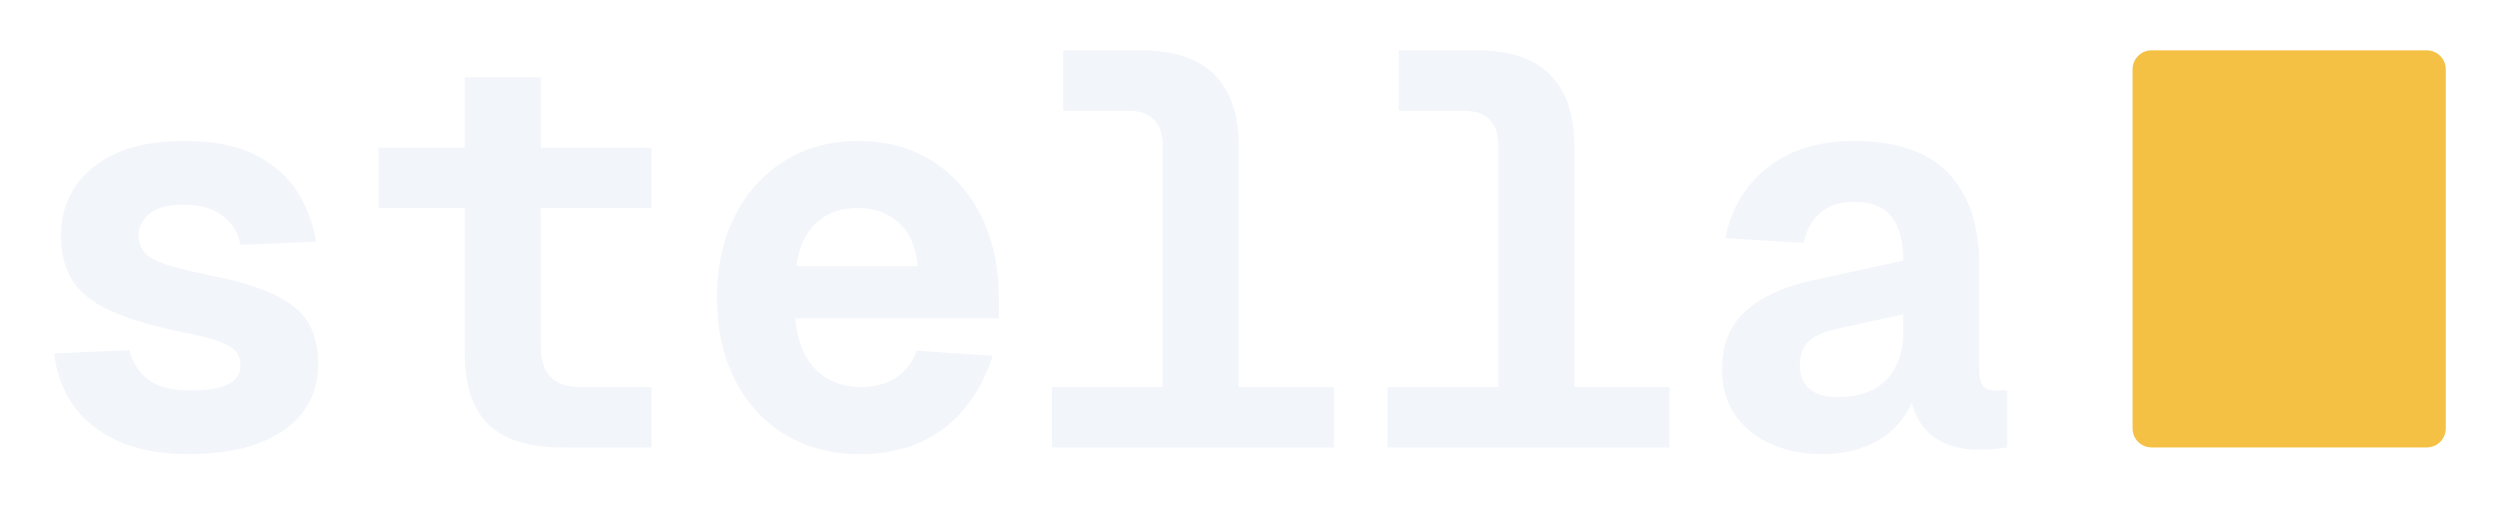
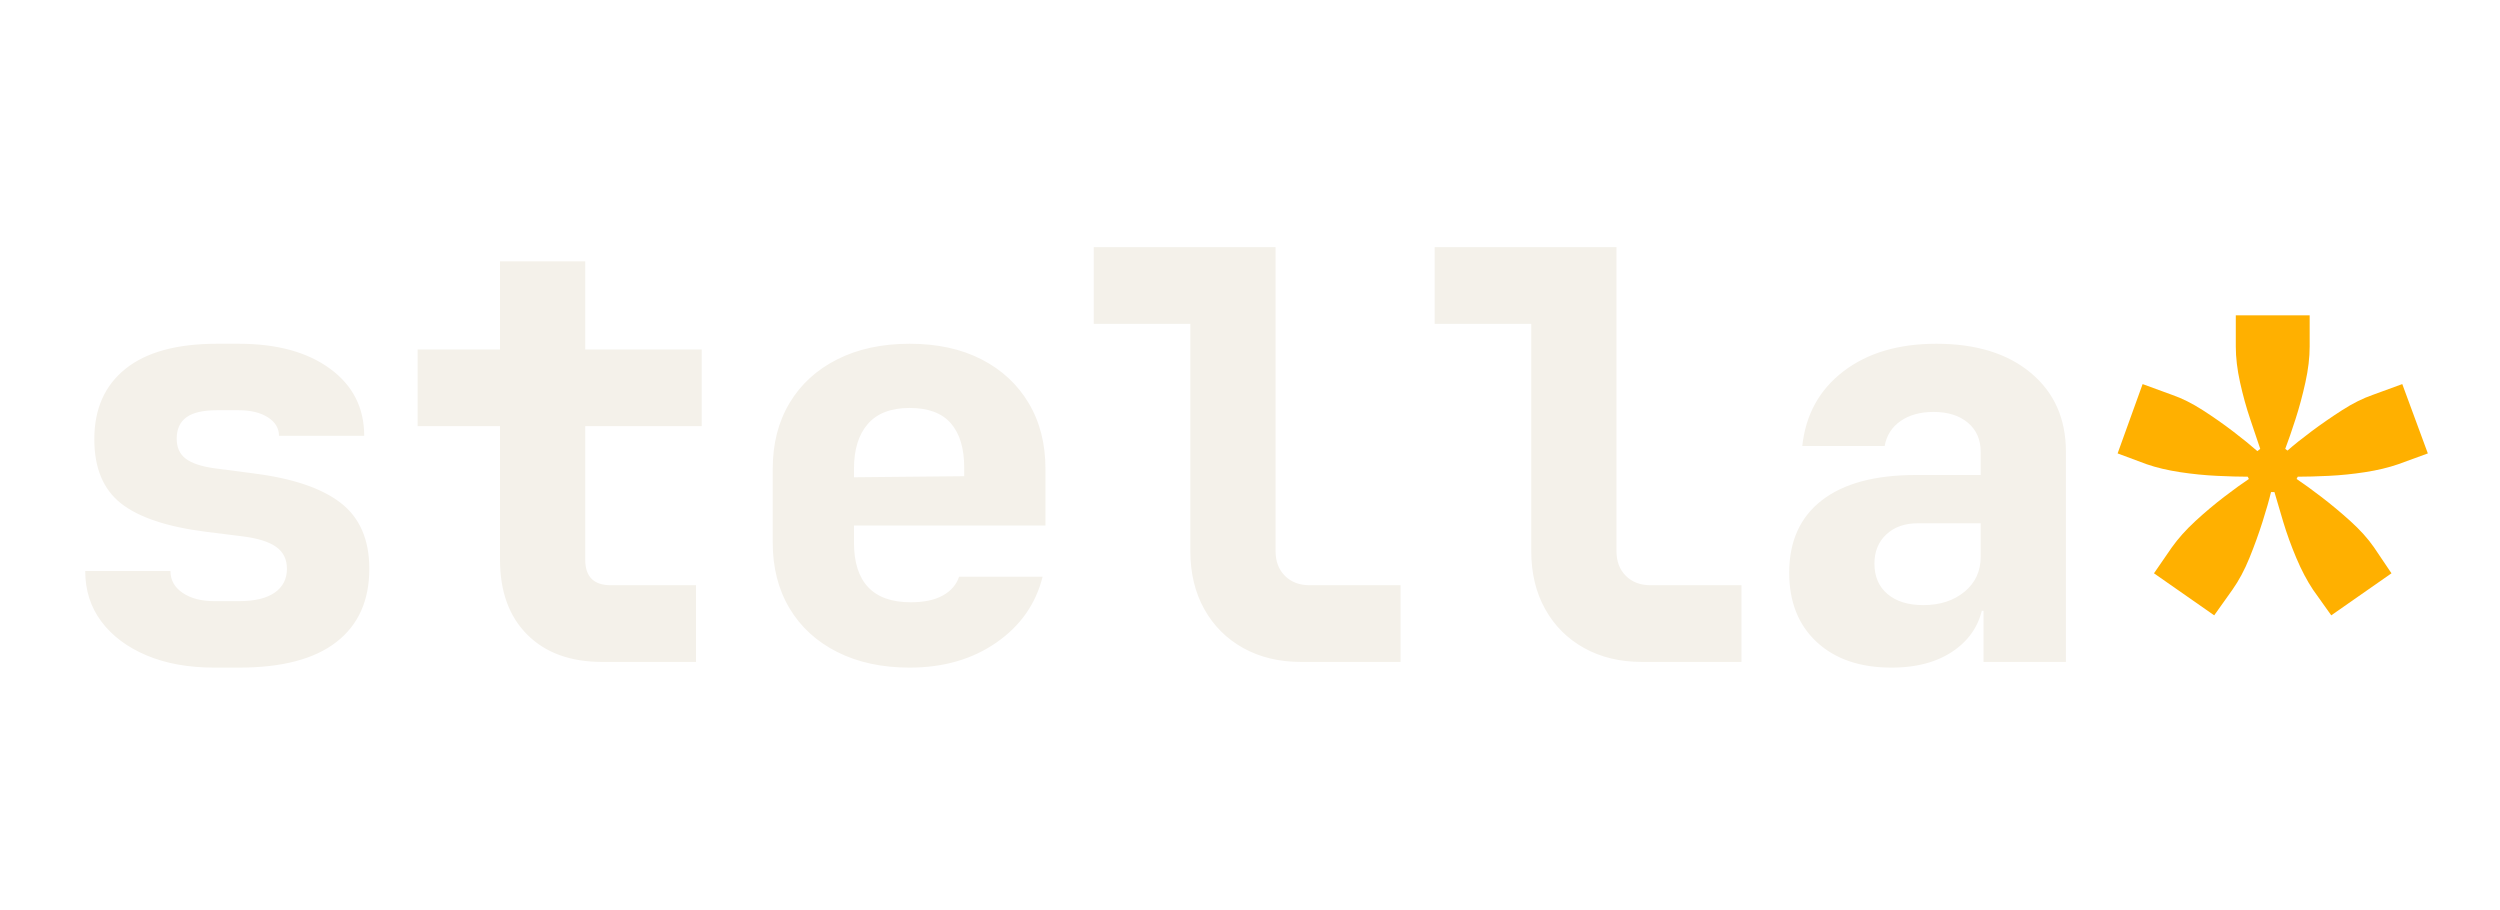
- <svg xmlns="http://www.w3.org/2000/svg" viewBox="-2.60 -80.00 445.60 90.20" width="446" height="90" fill="none" role="img" aria-label="Stella">
-   <path fill="#F2F5FA" d="M30.5 1.2Q22.8 1.2 17.6 -1.25Q12.4 -3.7 9.65 -7.75Q6.9 -11.8 6.4 -16.8L19.8 -17.4Q20.7 -14.1 23.2 -12.15Q25.7 -10.2 30.6 -10.2Q35.3 -10.2 37.5 -11.3Q39.7 -12.4 39.7 -14.6Q39.7 -16.2 38.9 -17.15Q38.1 -18.1 35.9 -18.95Q33.7 -19.8 29.3 -20.6Q21.2 -22.3 16.45 -24.45Q11.7 -26.6 9.65 -29.85Q7.6 -33.1 7.6 -38.0Q7.6 -42.6 10.0 -46.4Q12.4 -50.2 17.3 -52.5Q22.2 -54.8 29.6 -54.8Q37.6 -54.8 42.55 -52.2Q47.5 -49.6 50.0 -45.5Q52.5 -41.4 53.2 -36.8L39.7 -36.2Q39.3 -38.4 38.0 -40.0Q36.7 -41.6 34.6 -42.5Q32.5 -43.4 29.6 -43.4Q25.3 -43.4 23.4 -41.75Q21.5 -40.1 21.5 -38.0Q21.5 -36.1 22.5 -34.9Q23.5 -33.7 26.15 -32.8Q28.8 -31.9 33.6 -30.9Q41.4 -29.4 45.7 -27.35Q50.0 -25.3 51.8 -22.35Q53.6 -19.4 53.6 -14.9Q53.6 -9.9 50.85 -6.3Q48.1 -2.7 42.95 -0.75Q37.8 1.2 30.5 1.2Z M97.3 0.0Q88.3 0.0 84.05 -4.1Q79.8 -8.2 79.8 -16.8V-66.2H93.4V-18.1Q93.4 -14.4 95.15 -12.6Q96.9 -10.8 100.6 -10.8H113.2V0.0ZM64.4 -42.8V-53.6H113.2V-42.8Z M150.4 1.2Q142.9 1.2 137.15 -2.25Q131.4 -5.7 128.15 -12.0Q124.9 -18.3 124.9 -26.8Q124.9 -35.1 128.1 -41.4Q131.3 -47.7 137.0 -51.25Q142.7 -54.8 150.2 -54.8Q157.6 -54.8 163.25 -51.3Q168.9 -47.8 172.1 -41.45Q175.3 -35.1 175.3 -26.5V-23.1H138.9Q139.4 -17.1 142.55 -13.95Q145.7 -10.8 150.7 -10.8Q154.4 -10.8 157.0 -12.55Q159.6 -14.3 160.6 -17.3L174.2 -16.4Q171.5 -8.0 165.45 -3.4Q159.4 1.2 150.4 1.2ZM139.1 -32.4H160.8Q160.3 -37.6 157.4 -40.2Q154.5 -42.8 150.1 -42.8Q145.5 -42.8 142.65 -40.15Q139.8 -37.5 139.1 -32.4Z M204.6 0.0V-54.0Q204.6 -57.1 203.0 -58.65Q201.4 -60.2 198.4 -60.2H186.8V-71.0H200.8Q209.5 -71.0 213.85 -66.65Q218.2 -62.3 218.2 -53.7V0.0ZM184.8 0.0V-10.8H235.2V0.0Z M264.6 0.0V-54.0Q264.6 -57.1 263.0 -58.65Q261.4 -60.2 258.4 -60.2H246.8V-71.0H260.8Q269.5 -71.0 273.85 -66.65Q278.2 -62.3 278.2 -53.7V0.0ZM244.8 0.0V-10.8H295.2V0.0Z M322.4 1.2Q317.5 1.2 313.4 -0.6Q309.3 -2.4 306.95 -5.8Q304.6 -9.2 304.6 -13.9Q304.6 -20.7 308.95 -24.5Q313.3 -28.3 320.9 -29.9L337.0 -33.4Q337.0 -38.5 334.95 -41.2Q332.9 -43.9 328.3 -43.9Q324.3 -43.9 322.1 -41.9Q319.9 -39.9 319.2 -36.6L305.2 -37.4Q306.7 -45.3 312.75 -50.05Q318.8 -54.8 328.1 -54.8Q339.7 -54.8 345.15 -48.95Q350.6 -43.1 350.6 -32.6V-13.7Q350.6 -11.7 351.3 -10.95Q352.0 -10.2 353.4 -10.2H355.6V0.0Q355.0 0.1 353.6 0.25Q352.2 0.4 350.7 0.4Q346.7 0.4 343.9 -1Q341.1 -2.4 339.65 -5.1Q338.2 -7.8 338.0 -11.6H339.5Q339.0 -8.0 336.8 -5.05Q334.6 -2.1 330.9 -0.45Q327.2 1.2 322.4 1.2ZM325.2 -9.0Q329.0 -9.0 331.6 -10.35Q334.2 -11.7 335.6 -14.35Q337.0 -17.0 337.0 -20.6V-23.8L325.1 -21.2Q321.5 -20.4 320.0 -18.9Q318.5 -17.4 318.5 -14.6Q318.5 -12.0 320.2 -10.5Q321.9 -9.0 325.2 -9.0Z" />
-   <rect fill="#F5C145" x="378.00" y="-71.00" width="56.00" height="71.00" rx="3.40" />
+ <svg xmlns="http://www.w3.org/2000/svg" viewBox="0 0 264 96" width="264" height="96" fill="none" role="img" aria-label="stella">
+   <path d="M22.62 70.5Q18.54 70.5 15.48 69.21Q12.42 67.92 10.71 65.64Q9.0 63.36 9.0 60.3H18.0Q18.0 61.74 19.29 62.61Q20.58 63.48 22.62 63.48H25.26Q27.72 63.48 29.01 62.58Q30.3 61.68 30.3 60.06Q30.3 58.56 29.16 57.75Q28.02 56.94 25.62 56.64L21.78 56.16Q15.6 55.38 12.78 53.16Q9.96 50.94 9.96 46.38Q9.96 41.58 13.26 38.94Q16.56 36.3 22.92 36.3H25.2Q31.26 36.3 34.86 38.94Q38.46 41.58 38.46 46.02H29.46Q29.46 44.82 28.29 44.07Q27.12 43.32 25.2 43.32H22.92Q20.7 43.32 19.68 44.07Q18.66 44.82 18.66 46.32Q18.66 47.7 19.59 48.42Q20.52 49.14 22.56 49.44L26.7 49.98Q32.94 50.76 35.97 53.1Q39.0 55.44 39.0 60.06Q39.0 65.1 35.52 67.8Q32.04 70.5 25.26 70.5Z M63.6 69.9Q58.56 69.9 55.68 67.02Q52.8 64.14 52.8 59.1V45H44.1V36.9H52.8V27.6H61.8V36.9H74.1V45H61.8V59.1Q61.8 61.8 64.5 61.8H73.5V69.9Z M96.06 70.5Q91.68 70.5 88.41 68.85Q85.14 67.2 83.37 64.23Q81.6 61.26 81.6 57.3V49.5Q81.6 45.54 83.37 42.57Q85.14 39.6 88.41 37.95Q91.68 36.3 96.06 36.3Q100.44 36.3 103.65 37.95Q106.86 39.6 108.63 42.57Q110.4 45.54 110.4 49.5V55.5H90.18V57.3Q90.18 60.42 91.68 62.01Q93.18 63.6 96.18 63.6Q98.28 63.6 99.57 62.88Q100.86 62.16 101.28 60.9H110.1Q109.02 65.22 105.21 67.86Q101.4 70.5 96.06 70.5ZM101.82 50.88V49.38Q101.82 46.32 100.41 44.7Q99.0 43.08 96.06 43.08Q93.12 43.08 91.65 44.76Q90.18 46.44 90.18 49.5V50.4L102.42 50.28Z M137.4 69.9Q133.92 69.9 131.28 68.43Q128.64 66.96 127.17 64.32Q125.7 61.68 125.7 58.2V34.2H115.5V26.1H134.7V58.2Q134.7 59.82 135.69 60.81Q136.68 61.8 138.3 61.8H147.9V69.9Z M173.4 69.9Q169.92 69.9 167.28 68.43Q164.64 66.96 163.17 64.32Q161.7 61.68 161.7 58.2V34.2H151.5V26.1H170.7V58.2Q170.7 59.82 171.69 60.81Q172.68 61.8 174.3 61.8H183.9V69.9Z M199.74 70.5Q194.76 70.5 191.85 67.8Q188.94 65.1 188.94 60.48Q188.94 55.5 192.39 52.83Q195.84 50.16 202.32 50.16H209.16V47.7Q209.16 45.78 207.81 44.64Q206.46 43.5 204.18 43.5Q202.08 43.5 200.7 44.46Q199.32 45.42 199.02 47.1H190.32Q190.86 42.12 194.67 39.21Q198.48 36.3 204.48 36.3Q210.78 36.3 214.47 39.39Q218.16 42.48 218.16 47.7V69.9H209.46V64.5H208.02L209.52 62.4Q209.52 66.12 206.85 68.31Q204.18 70.5 199.74 70.5ZM203.1 63.9Q205.74 63.9 207.45 62.49Q209.16 61.08 209.16 58.8V55.26H202.5Q200.46 55.26 199.2 56.43Q197.94 57.6 197.94 59.52Q197.94 61.56 199.32 62.73Q200.7 63.9 203.1 63.9Z" fill="#F4F1EA" />
+   <path d="M233.82 64.98 227.46 60.54 229.32 57.84Q230.34 56.4 231.84 55.02Q233.34 53.64 234.87 52.47Q236.4 51.3 237.48 50.58L237.36 50.34Q236.04 50.34 234.12 50.25Q232.2 50.16 230.22 49.86Q228.24 49.56 226.68 49.02L223.62 47.88L226.26 40.56L229.38 41.7Q230.94 42.24 232.62 43.32Q234.3 44.4 235.83 45.57Q237.36 46.74 238.38 47.64L238.68 47.4Q238.26 46.14 237.63 44.28Q237.0 42.42 236.55 40.38Q236.1 38.34 236.1 36.6V33.3H243.9V36.6Q243.9 38.34 243.45 40.38Q243.0 42.42 242.4 44.28Q241.8 46.14 241.32 47.4L241.56 47.58Q242.58 46.68 244.11 45.54Q245.64 44.4 247.32 43.32Q249.0 42.24 250.56 41.7L253.68 40.56L256.38 47.88L253.26 49.02Q251.7 49.56 249.75 49.86Q247.8 50.16 245.91 50.25Q244.02 50.34 242.64 50.34L242.52 50.58Q243.6 51.3 245.13 52.47Q246.66 53.64 248.19 55.02Q249.72 56.4 250.68 57.78L252.54 60.54L246.18 64.98L244.26 62.28Q243.3 60.84 242.49 58.92Q241.68 57 241.11 55.11Q240.54 53.22 240.18 51.96H239.82Q239.52 53.22 238.92 55.11Q238.32 57 237.54 58.92Q236.76 60.84 235.74 62.28Z" fill="#FFB000" />
</svg>
